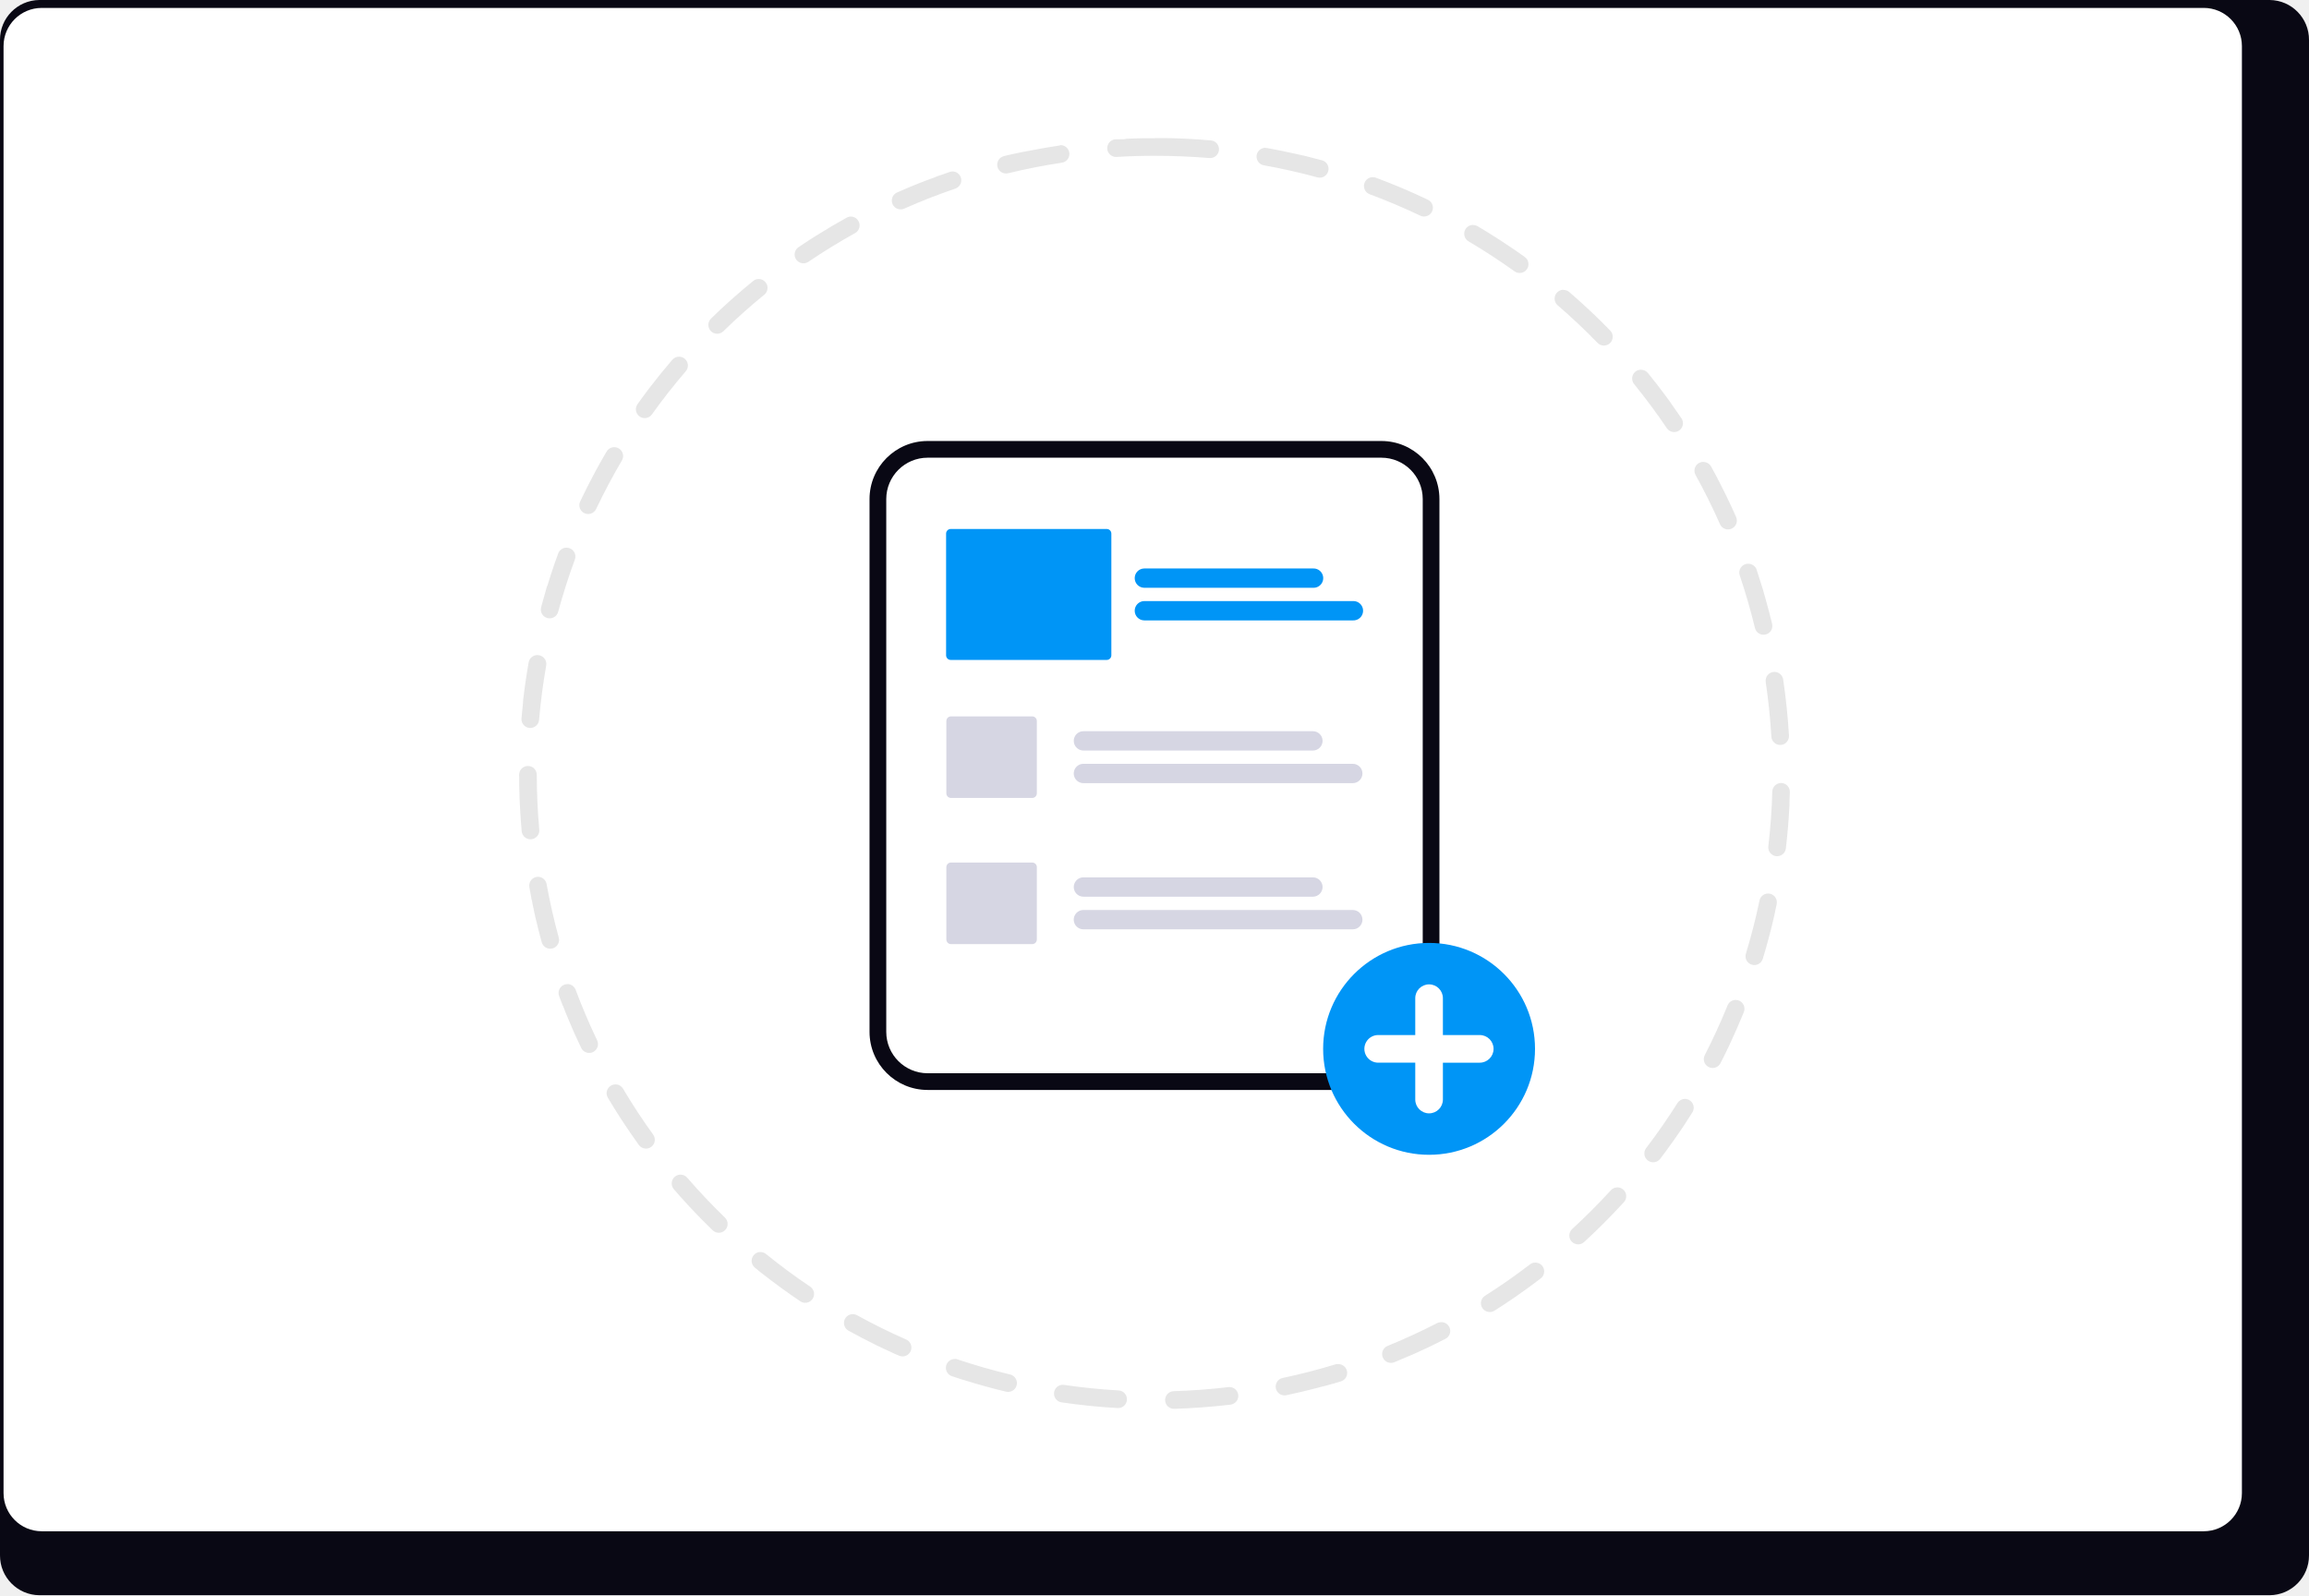
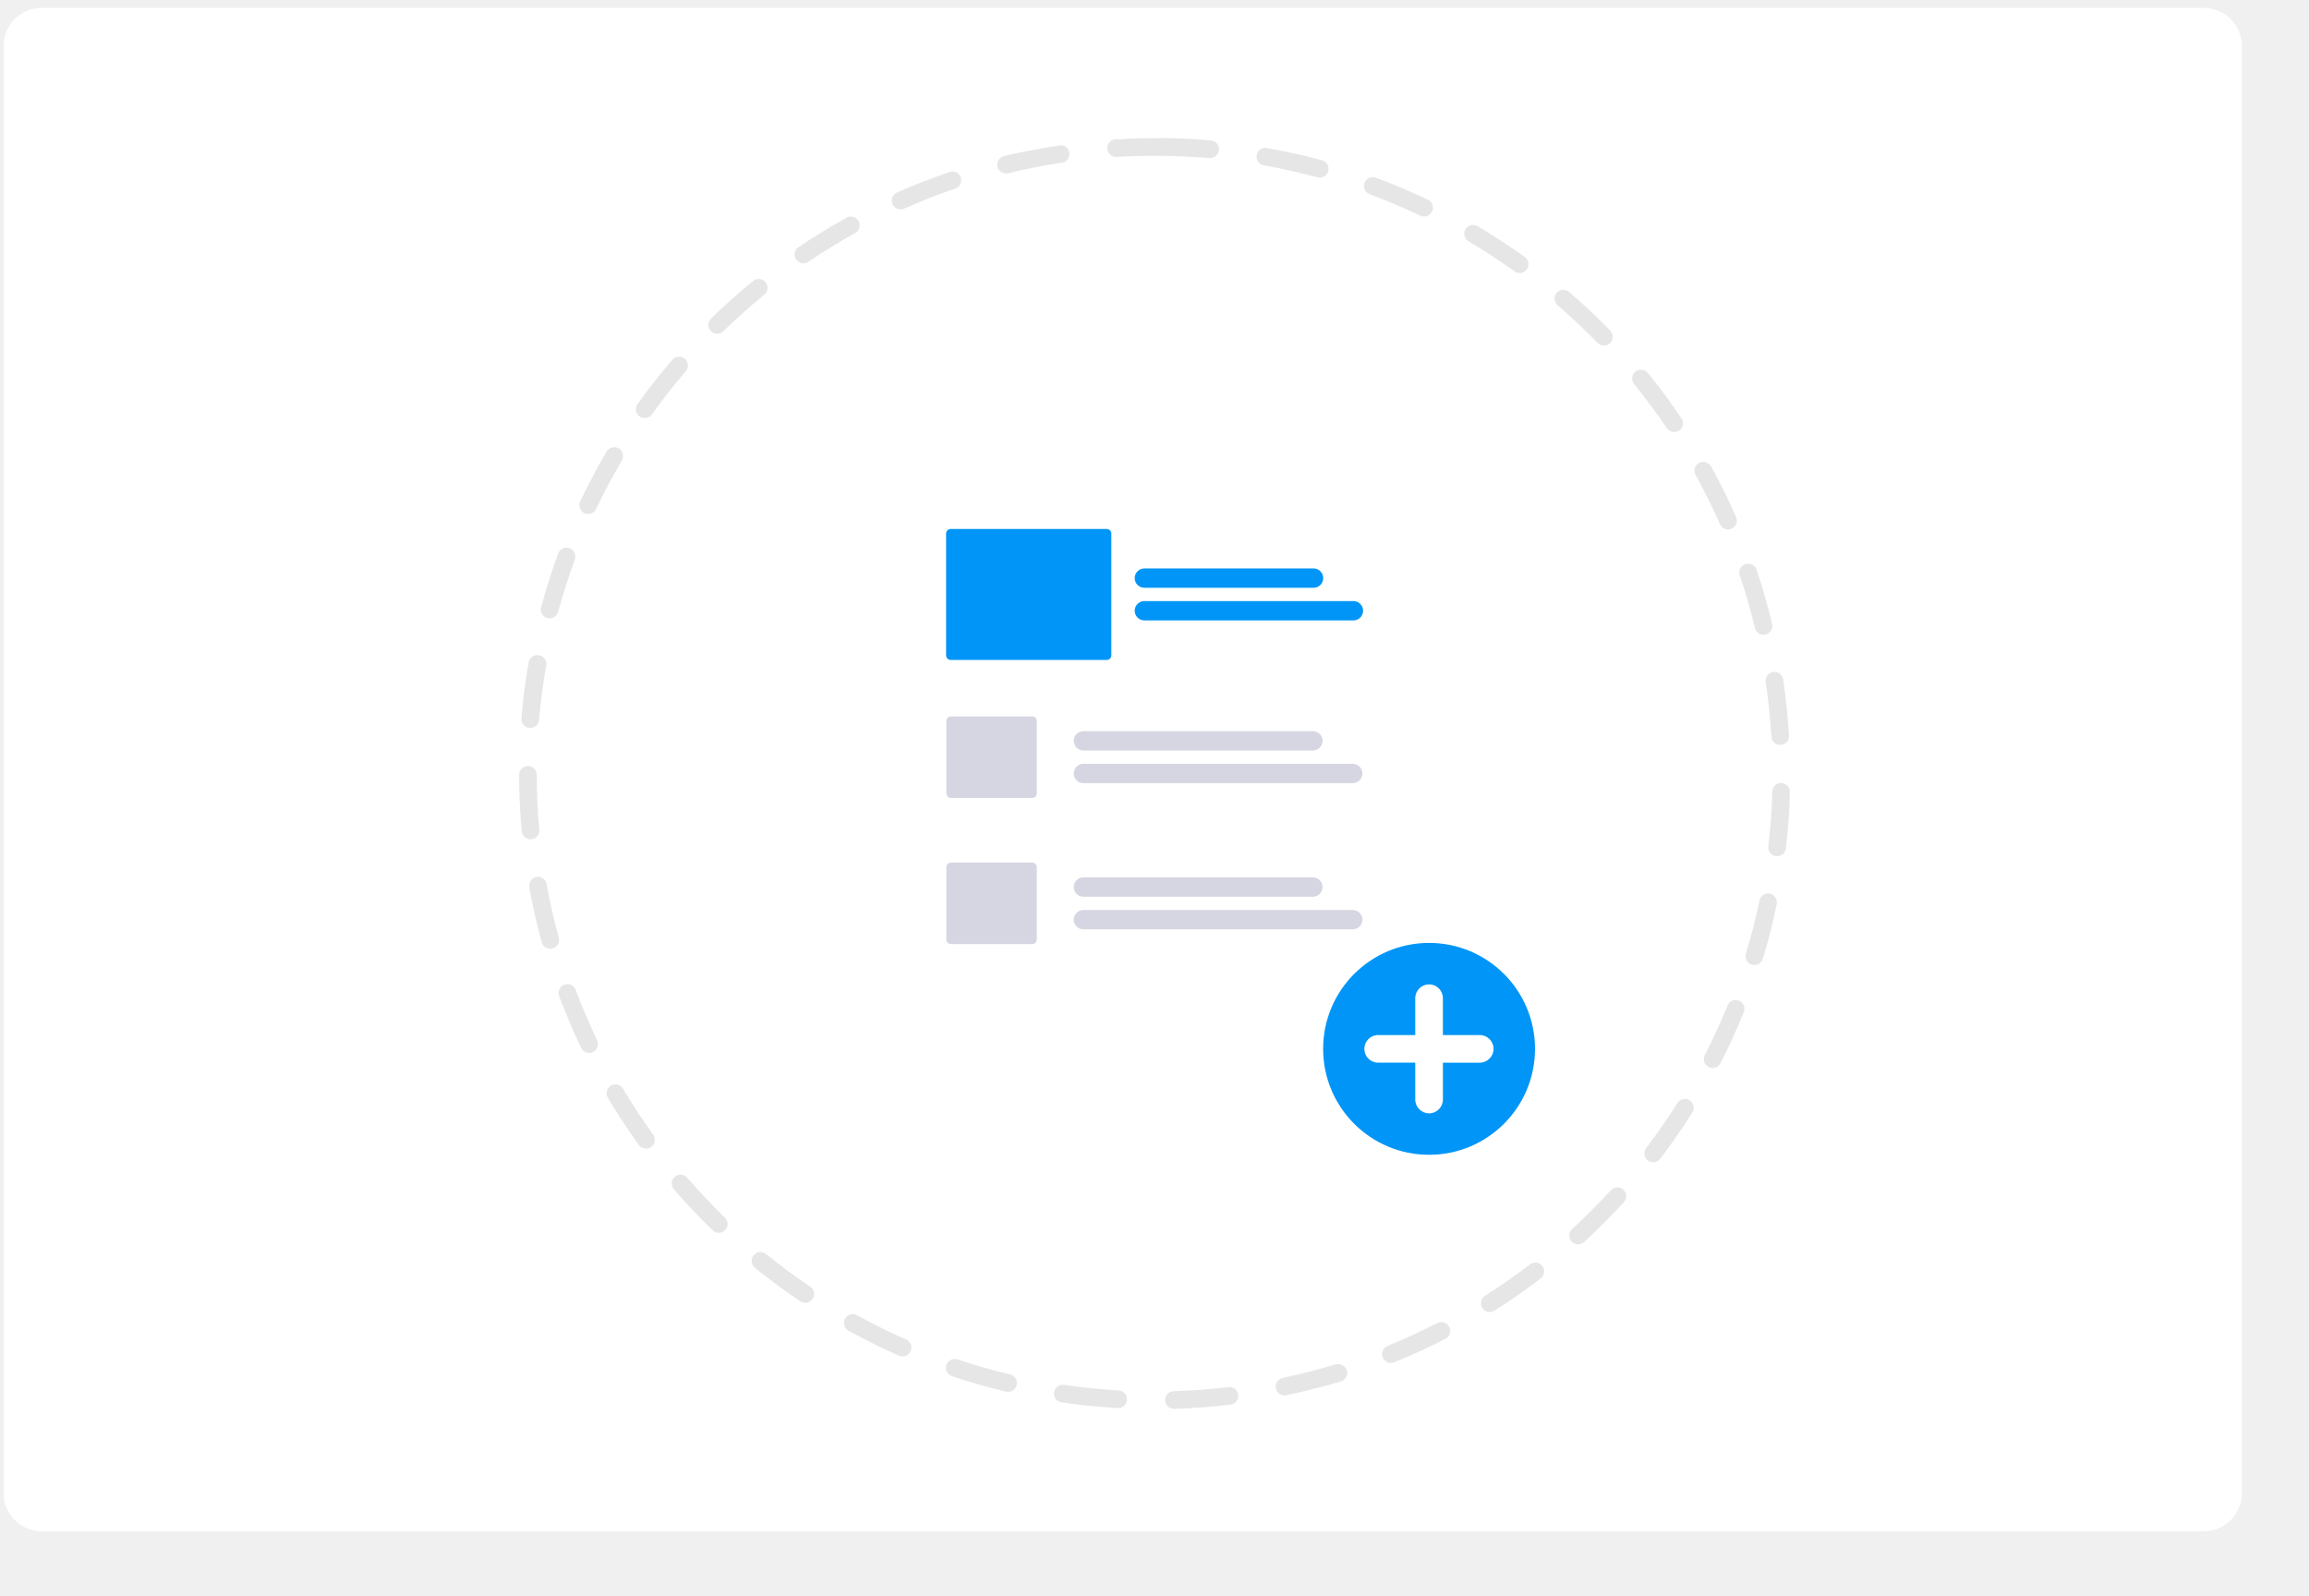
<svg xmlns="http://www.w3.org/2000/svg" width="654.016" height="451.84" viewBox="0 0 654.016 451.84" role="img" artist="Katerina Limpitsouni" source="https://undraw.co/">
  <g transform="translate(-632.999 -314)">
-     <path d="M1209.326,232.384H577.582a11.246,11.246,0,0,0-11.136,11.328V672.92a11.24,11.24,0,0,0,11.136,11.3h631.744a11.241,11.241,0,0,0,11.136-11.3V243.713a11.246,11.246,0,0,0-11.135-11.328Z" transform="translate(66.553 81.615)" fill="#090814" />
+     <path d="M1209.326,232.384H577.582a11.246,11.246,0,0,0-11.136,11.328V672.92a11.24,11.24,0,0,0,11.136,11.3h631.744a11.241,11.241,0,0,0,11.136-11.3V243.713a11.246,11.246,0,0,0-11.135-11.328Z" transform="translate(66.553 81.615)" fill="none" />
    <path d="M1189.648,232.384H577.241a10.819,10.819,0,0,0-10.8,10.818V653.059a10.814,10.814,0,0,0,10.8,10.8h612.407a10.814,10.814,0,0,0,10.8-10.8V243.2a10.818,10.818,0,0,0-10.794-10.818Z" transform="translate(67.563 83.859)" fill="#fff" />
-     <path d="M584.18,209.052H455.63a16.458,16.458,0,0,0-16.438,16.438V376.427a16.458,16.458,0,0,0,16.438,16.438H584.175a16.458,16.458,0,0,0,16.439-16.439V225.49A16.458,16.458,0,0,0,584.18,209.052Z" transform="translate(440.098 229.857)" fill="#090814" />
+     <path d="M584.18,209.052H455.63a16.458,16.458,0,0,0-16.438,16.438V376.427a16.458,16.458,0,0,0,16.438,16.438H584.175a16.458,16.458,0,0,0,16.439-16.439V225.49A16.458,16.458,0,0,0,584.18,209.052Z" transform="translate(440.098 229.857)" fill="none" />
    <path d="M593.3,222.906H464.753a11.72,11.72,0,0,0-11.706,11.706V385.548a11.719,11.719,0,0,0,11.706,11.706H593.3A11.719,11.719,0,0,0,605,385.548V234.612A11.72,11.72,0,0,0,593.3,222.906Z" transform="translate(430.982 220.734)" fill="#fff" />
    <circle cx="30.007" cy="30.007" r="30.007" transform="translate(1007.773 581.074)" fill="#0095F6" />
    <path d="M882.315,673.967H871.879V663.531a3.915,3.915,0,0,0-7.83,0v10.437H853.613a3.915,3.915,0,1,0,0,7.829h10.437v10.437a3.915,3.915,0,0,0,7.83,0V681.8h10.436a3.915,3.915,0,0,0,0-7.83Z" transform="translate(169.816 -66.801)" fill="#fff" />
    <path d="M676.423,455.16h-65a2.736,2.736,0,1,1,0-5.471h65a2.736,2.736,0,0,1,0,5.471Z" transform="translate(328.508 71.42)" fill="#d6d6e3" />
    <path d="M687.718,482.207h-76.3a2.736,2.736,0,1,1,0-5.471h76.3a2.736,2.736,0,0,1,0,5.471Z" transform="translate(328.506 53.611)" fill="#d6d6e3" />
    <path d="M676.425,576.371h-65a2.736,2.736,0,1,1,0-5.471h65a2.736,2.736,0,0,1,0,5.471Z" transform="translate(328.506 -8.393)" fill="#d6d6e3" />
    <path d="M687.718,603.421h-76.3a2.736,2.736,0,1,1,0-5.471h76.3a2.736,2.736,0,0,1,0,5.471Z" transform="translate(328.506 -26.197)" fill="#d6d6e3" />
    <path d="M527.2,460.512h-23a1.313,1.313,0,0,1-1.313-1.313V438.722a1.313,1.313,0,0,1,1.313-1.313h23a1.313,1.313,0,0,1,1.313,1.313V459.2A1.313,1.313,0,0,1,527.2,460.512Z" transform="translate(398.166 79.504)" fill="#d6d6e3" />
    <path d="M527.2,581.728h-23a1.313,1.313,0,0,1-1.313-1.313V559.933a1.313,1.313,0,0,1,1.313-1.313h23a1.314,1.314,0,0,1,1.313,1.313v20.476a1.313,1.313,0,0,1-1.313,1.319Z" transform="translate(398.166 -0.314)" fill="#d6d6e3" />
    <path d="M709.55,320.225H661.636a2.736,2.736,0,0,1,0-5.471h47.926a2.736,2.736,0,1,1,0,5.471Z" transform="translate(295.447 160.262)" fill="#0095F6" />
    <path d="M720.843,347.271H661.636a2.736,2.736,0,0,1,0-5.471h59.216a2.736,2.736,0,1,1,0,5.471Z" transform="translate(295.447 142.451)" fill="#0095F6" />
    <path d="M548.164,319.074H503.983a1.313,1.313,0,0,1-1.313-1.313V283.292a1.313,1.313,0,0,1,1.313-1.313h44.181a1.313,1.313,0,0,1,1.313,1.313v34.469a1.313,1.313,0,0,1-1.313,1.313Z" transform="translate(398.307 181.85)" fill="#0095F6" />
    <path d="M211.395,2.767a2.517,2.517,0,0,1,.442.039q4.118.735,8.171,1.655h0l.06.014h0l.424.1h0l.056.013.007,0,.054.012.008,0,.053.012.011,0,.053.012h.006l.287.067.016,0,.045.01.019,0,.041.01.024.006.039.009.025.006.038.009.027.006.036.008.032.008.031.007.037.009.049.012.041.01.027.006.039.009.024.006.042.01.024.006.04.009.027.006.04.009.024.006.044.01.02,0,.05.012.016,0,.061.015h0l.134.032h0l.06.014.012,0,.054.013.015,0,.052.013.012,0,.058.014.007,0,.4.1h0l.065.016h0q2.294.561,4.56,1.179a2.5,2.5,0,0,1-1.324,4.822c-4.978-1.357-10.082-2.5-15.168-3.413a2.5,2.5,0,0,1,.436-4.962ZM241.8,11.053a2.5,2.5,0,0,1,.865.155q7.536,2.8,14.745,6.241a2.5,2.5,0,0,1-2.163,4.508c-4.663-2.224-9.48-4.263-14.318-6.06a2.5,2.5,0,0,1,.871-4.844Zm28.444,13.565a2.489,2.489,0,0,1,1.26.342q2.79,1.65,5.513,3.4h0l.111.072,0,0,.055.035h0l.056.036h0l.512.33h0l.054.035,0,0,.055.035h0l.055.036h0l.567.37h0l.111.073,0,0,.45.3,0,0,.053.035,0,0,.055.036h0l.112.074h0l.394.262h0l.052.035.006,0,.05.034,0,0,.051.034,0,0,.053.035h0l.448.3,0,0,.051.035.008.005.047.032.009.006.046.031.011.007.044.03.011.008.042.028.014.01.045.031.008.005.277.188.006,0,.048.033.011.007.042.029.016.011.04.027.014.009.042.029.012.008.043.03.011.008.042.028.014.01.043.029.011.008.048.032.007,0,.111.076h0l.053.036.007,0,.047.032.013.009.04.027.019.013.034.023.023.016.031.022.022.015.031.021.026.018.026.018.028.019.025.017.029.02.024.017.028.02.024.016.031.021.009.007.139.1.007.005.046.032.005,0,.045.031.008.005.044.031.008.006.042.029.011.008.042.029.009.006.044.031.007,0,.047.033h0q1.153.8,2.293,1.62a2.5,2.5,0,0,1-2.917,4.061c-4.2-3.015-8.578-5.876-13.02-8.5a2.5,2.5,0,0,1,1.275-4.652Zm25.6,18.387a2.49,2.49,0,0,1,1.623.6q2.57,2.215,5.055,4.525l0,0,.045.042.005,0,.043.04.007.007.045.041,0,0,.047.044,0,0,.294.275,0,0,.045.042,0,0,.043.04.009.009.039.036.011.01.036.034.013.012.036.034.012.012.036.034.012.011.037.035.011.01.038.036.01.009.044.041,0,0,.145.137.014.013.033.032.017.016.031.029.017.016.03.029.018.017.029.027.021.02.026.025.021.02.026.025.022.021.026.025.021.02.025.024.024.022.021.02.025.024.02.019.109.1.009.009.031.029.017.016.029.028.017.016.028.027.02.019.027.026.019.018.028.027.018.018.029.027.017.017.029.028.018.017.029.028.015.014.032.031.014.013.032.031.013.013.033.032.006.006.126.121,0,0,.032.031.016.015.031.03.014.014.033.031.013.013.034.032.013.012.032.031.015.015.032.031.013.013.033.032.012.012.035.034.008.008.037.036.009.009.256.249.007.007.037.036.008.008.035.034.013.013.033.032.012.011.034.033.011.011.037.036.005.005.041.04,0,0,.042.041h0l.309.3,0,0,.041.04,0,0,.038.037.008.008.036.036.009.009.036.035.009.009.037.037.005.005.04.039,0,0,.4.393h0l.043.043,0,0q1.153,1.145,2.284,2.309a2.5,2.5,0,0,1-3.586,3.484c-3.6-3.705-7.408-7.294-11.32-10.666a2.5,2.5,0,0,1,1.634-4.394ZM317.8,65.611a2.5,2.5,0,0,1,1.933.913q2.631,3.236,5.111,6.591l0,0,.035.048.007.009.034.046,0,.006.036.049,0,0,.038.051v0l.037.051,0,0,.159.216,0,0,.037.051,0,0,.035.048.01.014.029.039.012.016.026.035.014.02.025.034.014.019.023.032.016.022.022.031.016.022.021.029.018.025.021.029.017.023.021.029.017.024.036.05.011.016.028.038.019.026.019.026.019.027.019.026.02.028.018.025.02.027.018.025.022.031.015.02.023.032.015.021.023.032.015.021.022.031.014.019.026.035.008.011.03.041,0,.007.212.3,0,.005.034.047,0,0,.033.045.005.007.032.045,0,.006.033.046,0,.006q1.455,2.031,2.856,4.1a2.5,2.5,0,1,1-4.143,2.8c-2.889-4.278-6.007-8.48-9.267-12.49a2.5,2.5,0,0,1,1.938-4.077Zm17.637,26.117a2.5,2.5,0,0,1,2.189,1.288c.436.788.87,1.587,1.294,2.382h0l.064.119h0l.222.419,0,.006.027.051.006.012.024.046.007.013.024.045.008.016.023.044.007.014.024.046.007.013.026.05,0,.008.029.055,0,0,.094.179,0,.007.026.049.01.018.021.04.011.021.019.037.012.023.018.034.013.025.016.031.014.028.017.032.013.026.017.033.013.025.016.031.015.028.008.015.048.093,0,0,.019.037.011.021.018.035.012.023.018.035.011.021.019.037.011.021.018.034.012.024.019.036.009.018.021.04.007.014.023.045,0,.007.2.38,0,0,.026.052,0,0,.027.053,0,0,.027.053h0l.028.054v0q1.463,2.862,2.826,5.784h0l.024.051,0,.008.022.047.006.012.02.042.009.019.019.041.008.017.019.041.009.019.019.041.008.016.019.041.01.021.056.121.016.034.01.022.018.039.009.019.019.04.01.021.019.041.008.018.02.044.007.016.022.047.006.012.023.049.005.011.026.057h0c.361.787.715,1.573,1.065,2.366a2.5,2.5,0,0,1-4.578,2.011c-2.085-4.721-4.41-9.407-6.91-13.929a2.5,2.5,0,0,1,2.185-3.71Zm12.732,28.825a2.5,2.5,0,0,1,2.367,1.7l0,.014.005.015.017.049,0,.013.017.051,0,.014.017.051,0,.012.018.054,0,.01.13.389h0l.021.064h0q.8,2.39,1.528,4.805l0,.006.019.062v0l.119.4v0l.018.061,0,.01.017.055,0,.01.016.054,0,.013.016.054,0,.01.016.054,0,.013.077.258,0,.015.015.05,0,.016.013.046.007.022.012.042.007.023.012.04.007.024.012.041.007.023.012.041.007.024.015.05,0,.015.018.061.006.02.012.043.008.026.011.037.009.03.01.033.009.03.009.032.01.033.009.03.009.032.009.032.009.032.01.034.008.029.009.033.021.073.005.019.011.039.007.023.011.038.007.026.011.04.006.021.012.042.006.021.012.041.006.021.012.041.006.021.012.043,0,.011.083.291h0l.016.057,0,.005.015.052,0,.011.015.052,0,.007.016.055v0q.935,3.309,1.746,6.668a2.5,2.5,0,0,1-4.86,1.173c-1.212-5.02-2.665-10.045-4.32-14.935a2.5,2.5,0,0,1,2.368-3.3Zm7.4,30.633a2.5,2.5,0,0,1,2.468,2.123q1.168,7.857,1.649,15.927a2.5,2.5,0,0,1-4.992.286c-.3-5.165-.844-10.369-1.6-15.467a2.5,2.5,0,0,1,2.476-2.868Zm1.859,31.467h.073a2.5,2.5,0,0,1,2.428,2.56c-.03,1.043-.068,2.071-.115,3.109v.012l0,.054v.022l0,.045v.024l0,.044v.027l0,.038v.03l0,.033,0,.067v.031l0,.039v.026l0,.042v.024l0,.045v.018l0,.049v.014q-.3,6.141-1.011,12.171a2.5,2.5,0,1,1-4.966-.582c.6-5.118.979-10.338,1.126-15.514A2.5,2.5,0,0,1,357.425,182.653Zm-3.675,31.3a2.5,2.5,0,0,1,2.452,3q-.215,1.028-.441,2.054l0,.007-.013.06,0,.008-.013.057,0,.012-.012.056,0,.01-.012.055,0,.013-.014.063v0l-.03.133,0,.022-.009.041-.008.034-.007.03-.008.034-.007.031-.008.035-.006.028-.008.037-.006.027-.009.038-.005.024-.009.04,0,.018-.051.224,0,.007-.012.053,0,.009-.012.052,0,.012-.012.051,0,.009-.013.055v0q-1.4,6.11-3.212,12.057a2.5,2.5,0,0,1-4.784-1.455c1.5-4.938,2.8-10,3.854-15.061A2.5,2.5,0,0,1,353.751,213.955ZM344.584,244.1a2.5,2.5,0,0,1,2.32,3.431q-1.854,4.577-3.949,9.027v0l-.028.059,0,0-.027.058,0,0-.028.058v0l-.027.057,0,0-.145.306,0,0-.027.056,0,.01-.023.049-.007.014-.021.045-.009.018-.02.043-.008.016-.021.044-.008.018-.02.042-.009.018-.02.041-.01.02-.027.056h0l-.029.061h0l-.029.06-.009.018-.019.039-.014.028-.015.032-.014.029-.014.028-.015.032-.013.027-.016.033-.011.024-.017.035-.012.026-.016.033-.011.023-.017.036-.01.021-.018.038-.007.014-.073.151,0,.005-.021.043-.008.016-.018.037-.01.021-.019.04-.008.017-.019.039-.009.019-.02.04-.008.016-.02.041-.008.016-.022.044,0,.008-.024.05v0l-.162.331,0,.005-.026.053v0l-.026.053,0,0-.026.052,0,0-.026.053,0,0q-.661,1.342-1.343,2.671a2.5,2.5,0,0,1-4.448-2.283c2.359-4.6,4.538-9.353,6.476-14.136A2.5,2.5,0,0,1,344.584,244.1ZM330.2,272.137a2.5,2.5,0,0,1,2.111,3.835q-.9,1.428-1.83,2.839l0,0-.032.048,0,.006-.029.044-.007.011-.029.043,0,.007-.03.046,0,.006-.162.245-.008.012-.02.031-.017.026-.018.027-.018.027-.018.027-.019.028-.017.025-.019.029-.017.026-.02.03-.016.024-.02.031-.016.023-.022.033-.014.022-.023.035-.012.018-.029.043-.007.011-.112.167h0l-.036.054,0,.006-.033.049-.006.009-.031.047-.006.008-.031.046-.008.011-.031.045-.006.008-.033.048,0,.007-.035.051,0,0q-2.193,3.259-4.52,6.412l-.006.008-.032.043-.01.014-.03.04-.009.012-.03.041-.01.014-.03.041-.008.011-.03.041-.01.013-.034.046,0,.005-.037.05,0,0-.079.106-.01.013-.03.04-.011.015-.027.037-.015.02-.024.032-.016.022-.022.03-.017.023-.022.03-.018.024-.019.026-.021.028-.018.023-.023.03-.013.017-.026.035-.01.014-.028.038-.006.008-.176.235-.008.01-.03.039-.009.012-.029.039-.009.011-.03.04-.008.01-.03.039-.009.012-.03.039-.008.011-.03.04-.008.01-.032.043h0q-.282.374-.566.745a2.5,2.5,0,1,1-3.975-3.033c3.135-4.108,6.122-8.4,8.878-12.768A2.5,2.5,0,0,1,330.2,272.137Zm-19.121,25.055a2.5,2.5,0,0,1,1.851,4.18q-3.8,4.161-7.86,8.083l0,0-.045.043-.006.006-.04.039-.011.011-.037.036-.01.01-.037.036-.012.011-.035.034-.012.012-.035.033-.014.013-.037.035-.01.01-.042.041-.005.005-.095.091-.017.016-.03.029-.021.02-.024.023-.028.027-.018.017-.03.029-.015.015-.031.03-.016.015-.032.031-.012.012-.036.034-.009.008-.039.037,0,0q-1.288,1.228-2.6,2.431a2.5,2.5,0,0,1-3.379-3.685c3.807-3.491,7.5-7.195,10.988-11.008A2.494,2.494,0,0,1,311.076,297.191Zm-23.232,21.3a2.5,2.5,0,0,1,1.529,4.479q-3.407,2.61-6.942,5.062l-.005,0-.051.035,0,0-.052.036,0,0-.055.038h0l-.278.192,0,0-.05.034-.011.007-.043.03-.015.01-.039.027-.016.011-.037.025-.02.014-.035.024-.018.012-.036.025-.019.013-.035.024-.019.013-.031.021-.025.017-.028.019-.025.017-.031.021-.051.035-.024.016-.03.021-.023.016-.029.02-.026.018-.03.02-.022.015-.033.023-.02.014-.035.024-.017.011-.038.026-.015.01-.038.026-.013.009-.041.028-.01.007-.045.03h0q-2.3,1.561-4.655,3.053a2.5,2.5,0,1,1-2.677-4.223c4.359-2.764,8.65-5.759,12.752-8.9A2.489,2.489,0,0,1,287.843,318.493Zm-26.617,16.873a2.5,2.5,0,0,1,1.148,4.723q-2.436,1.256-4.914,2.439l0,0-.445.211-.006,0-.05.024-.007,0-.049.023-.01,0-.047.022-.01,0-.047.022-.012.005-.047.022-.008,0-.05.024,0,0-.277.13h0l-.046.022-.013.006-.044.021-.014.006-.042.02-.018.008-.041.019-.017.008-.04.019-.018.009-.042.02-.013.006-.045.021-.012.006-.205.1-.013.006-.041.019-.018.008-.037.017-.023.011-.038.018-.019.009-.039.018-.021.009-.037.017-.022.01-.036.017-.025.011-.034.016-.024.011-.035.016-.026.012-.033.015-.039.018-.037.017-.041.019-.031.014-.028.013-.034.016-.025.012-.031.014-.03.014-.029.013-.03.014-.03.014-.03.014-.03.014-.031.014-.027.012-.034.016-.026.012-.032.015-.027.012-.033.015-.027.012-.059.027h0l-.057.026-.019.009-.042.019-.02.009-.038.017-.023.011-.038.017-.023.01-.036.016-.026.012-.034.015-.027.012-.032.014-.028.013-.035.016-.024.011-.042.019-.017.008-.059.027h0l-.062.028,0,0-.055.025-.015.007-.045.02-.019.008-.041.018-.02.009-.04.018-.022.01-.04.018-.018.008-.044.02-.016.007-.047.021-.012.005-.052.023-.009,0-.245.109-.013.006-.049.022-.012.005-.049.022-.013.006-.049.022-.013.006-.047.021-.015.007-.049.022-.01,0-.054.024-.006,0-.373.164h0l-.059.026,0,0-.057.025-.007,0-.054.024-.008,0-.053.023-.009,0c-1.405.615-2.812,1.209-4.235,1.788a2.5,2.5,0,0,1-1.88-4.633c4.78-1.946,9.532-4.134,14.124-6.5A2.489,2.489,0,0,1,261.226,335.365Zm-29.182,11.883a2.5,2.5,0,0,1,.738,4.889q-.852.261-1.707.513h0l-.066.019h0l-.332.1h0l-.062.018-.01,0-.055.016-.011,0-.053.015-.014,0-.053.015-.011,0-.053.015-.014,0-.2.057h0l-.059.017-.017.005-.047.014-.019.005-.045.013-.02.006-.046.013-.02.006-.042.012-.023.007-.046.013-.018.005-.057.016-.007,0-.065.019-.013,0-.049.014-.027.008-.037.01-.027.008-.037.011-.03.008-.032.009-.032.009-.03.009-.035.01-.027.008-.034.01-.031.009-.034.01-.027.008-.128.036-.032.009-.033.009-.028.008-.037.011-.026.007-.039.011-.023.006-.039.011-.025.007-.039.011-.021.006-.042.012-.018.005-.045.013h0l-.173.048-.008,0-.048.013-.015,0-.045.012-.017,0-.047.013-.014,0-.046.013-.017,0-.047.013-.012,0-.05.014-.01,0-.228.063h-.005l-.054.015-.006,0-.052.014-.011,0-.05.014-.012,0-.049.013-.013,0-.051.014h0l-.357.1h0l-.053.014-.011,0-.052.014-.006,0-.056.015h0l-.419.112h0l-.056.015-.006,0-.057.015h0l-.059.016h0l-.482.127h0q-4.229,1.11-8.536,2.018a2.5,2.5,0,1,1-1.031-4.893c5.054-1.065,10.119-2.371,15.054-3.882A2.5,2.5,0,0,1,232.044,347.248Zm-30.832,6.5a2.5,2.5,0,0,1,.3,4.981q-7.884.939-15.966,1.189a2.5,2.5,0,0,1-.146-5c5.175-.157,10.394-.545,15.511-1.154A2.517,2.517,0,0,1,201.212,353.746ZM154,353.11a2.519,2.519,0,0,1,.366.027c5.1.748,10.3,1.277,15.471,1.573a2.5,2.5,0,0,1-.276,4.992q-8.067-.461-15.93-1.62A2.5,2.5,0,0,1,154,353.11Zm-30.643-7.338a2.5,2.5,0,0,1,.8.131c4.893,1.646,9.92,3.091,14.942,4.293a2.5,2.5,0,0,1-1.162,4.863l-.016,0h0l-.066-.016h0l-.063-.015h0l-.063-.015h0q-5.831-1.4-11.506-3.18h0l-.062-.019h0l-.059-.019-.008,0-.055-.017-.01,0-.055-.017-.01,0-.129-.04-.014,0-.048-.015-.026-.008-.035-.011-.032-.01-.031-.01-.034-.011-.025-.008-.039-.012-.021-.007-.043-.014-.014,0-.049-.015-.006,0q-1.422-.452-2.834-.927a2.5,2.5,0,0,1,.8-4.87ZM94.515,333.1a2.489,2.489,0,0,1,1.2.31c4.526,2.492,9.217,4.809,13.942,6.885a2.5,2.5,0,0,1-2.009,4.578l-.032-.014-.014-.006-.046-.02-.015-.007-.046-.02-.015-.007-.051-.023-.009,0-.061-.027-.009,0-.051-.023-.019-.008-.041-.018-.023-.01-.037-.016-.028-.012-.031-.014-.03-.013-.029-.013-.033-.014-.026-.012-.033-.015-.026-.011-.036-.016-.021-.009-.038-.017-.021-.009-.038-.017-.021-.009-.037-.017-.01,0-.094-.042-.011,0-.044-.02-.015-.007-.04-.018-.02-.009-.041-.018-.016-.007-.042-.019-.017-.008-.041-.019-.017-.008-.041-.018-.019-.008-.042-.019-.012-.005-.048-.022-.006,0-.277-.125,0,0-.046-.021-.015-.007-.043-.019-.016-.007-.042-.019L105.7,344l-.043-.02-.015-.007-.042-.019-.018-.008-.042-.019-.014-.006-.045-.021-.01,0-.275-.125h0l-.047-.022-.013-.006-.044-.02-.014-.006-.044-.02-.015-.007-.044-.02-.014-.007-.043-.02-.017-.008-.043-.02-.012-.006-.047-.022-.005,0-.275-.127-.006,0-.045-.021-.014-.007-.043-.02-.015-.007-.041-.019-.018-.008-.041-.019-.018-.008-.039-.018-.02-.009-.041-.019-.015-.007-.042-.02-.016-.008-.043-.02h0l-.159-.074-.011-.005-.041-.019-.018-.008-.036-.017-.025-.012-.034-.016-.024-.011-.034-.016-.026-.012-.032-.015-.028-.013-.031-.015-.028-.013-.033-.015-.022-.011-.037-.017-.022-.01-.037-.017-.024-.011-.034-.016-.057-.027-.027-.013-.033-.016-.028-.013-.032-.015-.026-.012-.035-.016-.026-.012-.033-.016-.027-.013-.031-.015-.029-.014-.031-.015-.026-.012-.034-.016-.026-.012-.035-.017-.024-.011-.038-.018-.022-.011-.119-.057-.005,0-.054-.026-.016-.007-.043-.02-.019-.009-.043-.021-.015-.007-.043-.021-.018-.009-.045-.021-.014-.007-.045-.022-.015-.007-.049-.023-.01-.005-.052-.025-.008,0-.057-.028h0l-.245-.118h0l-.057-.027-.007,0-.055-.026-.005,0-.055-.026-.008,0-.056-.027h0l-.058-.028,0,0Q97.327,340,93.3,337.781a2.5,2.5,0,0,1,1.216-4.686Zm-26.151-17.59a2.49,2.49,0,0,1,1.572.557c4.016,3.252,8.223,6.363,12.507,9.244a2.5,2.5,0,1,1-2.791,4.149q-5.583-3.756-10.862-7.91h0l-.046-.036-.006,0-.045-.036h0l-.048-.038h0l-.281-.222-.015-.012-.033-.026-.018-.014-.031-.025-.02-.016-.03-.024-.021-.016-.028-.023-.023-.018-.029-.023-.021-.017-.029-.023-.022-.017-.029-.023-.026-.021-.021-.017-.036-.029-.015-.012-.045-.036-.006,0-.156-.125-.007-.006-.045-.036-.008-.007L67.6,320.6l-.011-.009-.042-.034-.008-.007-.044-.035-.008-.007-.045-.036-.006-.005-.048-.039,0,0-.6-.486a2.5,2.5,0,0,1,1.579-4.44ZM45.717,293.584a2.5,2.5,0,0,1,1.892.864c3.379,3.906,6.975,7.708,10.686,11.3a2.5,2.5,0,0,1-3.471,3.6q-1.206-1.167-2.389-2.355h0l-.046-.046h0l-.046-.046h0l-.284-.286,0,0-.043-.044L52,306.556l-.038-.038-.012-.013-.034-.034-.012-.013-.033-.033-.015-.016-.03-.031-.015-.016-.029-.03-.018-.019-.028-.028-.017-.018-.03-.03-.016-.016-.034-.034-.012-.012-.031-.032-.027-.027-.034-.034-.02-.02-.025-.026-.022-.023-.024-.024-.024-.025-.019-.02-.028-.028-.018-.018-.027-.028-.018-.018-.026-.027-.02-.02-.027-.028-.014-.015-.032-.033-.013-.014-.031-.032-.013-.014-.032-.033-.011-.012-.249-.256,0,0-.039-.04-.006-.006-.035-.036-.01-.011-.034-.036-.009-.01-.035-.036-.009-.009-.036-.037-.008-.008-.036-.037-.009-.009-.037-.038,0,0-.3-.312,0,0-.041-.043,0,0-.039-.04-.006-.006-.039-.041,0,0-.04-.042,0,0-.041-.043h0l-.43-.451,0,0-.039-.041-.006-.006-.038-.04-.005-.006-.037-.039-.007-.007-.038-.04,0,0-.04-.042,0,0-.254-.268,0,0-.038-.04-.006-.006-.035-.037-.009-.01-.035-.037-.008-.008-.035-.037-.01-.01-.033-.035-.012-.013-.031-.033-.014-.015-.031-.033-.01-.011-.034-.036-.009-.009-.035-.037,0-.005-.157-.167-.011-.012-.025-.027-.021-.022-.023-.024-.021-.022-.024-.025-.02-.022-.025-.026-.02-.021-.023-.024-.022-.024L48.3,302.7l-.021-.023-.022-.024-.023-.024-.022-.024-.025-.026-.018-.019-.03-.032-.015-.017-.135-.146h0l-.044-.047-.008-.009-.037-.04-.008-.009-.036-.039-.01-.01-.037-.04-.006-.007-.039-.042-.006-.007-.041-.044,0,0-.043-.047,0,0q-1.962-2.127-3.853-4.312a2.5,2.5,0,0,1,1.9-4.126ZM27.282,268.021a2.5,2.5,0,0,1,2.152,1.224c2.636,4.437,5.505,8.813,8.528,13a2.5,2.5,0,0,1-4.049,2.934q-2.508-3.477-4.856-7.082l0,0-.033-.051-.005-.008-.031-.047-.006-.009-.029-.045-.008-.013-.028-.043-.008-.013-.028-.043-.008-.013-.033-.051,0,0-.034-.053,0,0-.036-.056v0l-.033-.052-.017-.026-.019-.029-.019-.03-.015-.024-.021-.032-.015-.023L28.6,277.4l-.013-.021-.022-.034-.013-.02-.024-.037-.009-.014-.027-.042-.007-.01-.029-.044,0-.005-.031-.049h0q-1.689-2.63-3.288-5.323a2.5,2.5,0,0,1,2.147-3.777ZM13.667,239.6a2.5,2.5,0,0,1,2.342,1.626c1.806,4.835,3.854,9.648,6.086,14.307a2.5,2.5,0,0,1-4.509,2.161q-.752-1.57-1.475-3.156l0-.009-.022-.048,0-.01-.021-.047-.006-.012-.021-.046-.005-.012-.021-.046L16,254.3l-.021-.046,0,0-.1-.215,0-.009-.018-.041-.009-.019-.017-.037-.01-.023-.016-.035-.011-.025-.016-.036-.011-.024-.015-.033-.013-.028-.014-.032-.013-.029-.013-.029-.014-.032-.013-.029-.016-.036-.01-.022-.026-.059-.007-.016-.02-.045-.008-.018-.018-.041-.01-.021-.018-.04-.008-.019-.019-.042-.008-.018-.019-.043-.008-.019-.018-.04-.009-.021-.018-.041-.008-.018-.021-.047-.005-.012-.026-.059h0l-.083-.187h0l-.026-.059,0-.009-.023-.051-.006-.013-.022-.05,0-.009-.024-.055,0-.006-.026-.059h0l-.192-.438v0l-.027-.061v0l-.027-.062h0q-.82-1.882-1.6-3.787h0l-.025-.062v0l-.025-.061v0l-.025-.061v0l-.024-.059,0,0-.154-.38h0l-.025-.061,0-.006L13,247.281l0-.012-.021-.052,0-.009-.021-.053,0-.01-.021-.053,0-.009-.021-.053,0-.011-.1-.25,0-.011-.021-.052-.005-.013-.018-.046-.008-.02-.017-.042-.008-.021-.015-.038-.01-.025-.015-.038-.009-.023-.015-.038-.01-.024-.016-.04-.008-.021-.016-.041-.008-.021-.023-.059-.015-.038-.009-.022-.015-.038-.009-.022-.015-.038-.009-.022-.016-.04-.008-.021-.015-.038-.008-.021-.016-.04-.008-.021L12.4,245.8l-.009-.022-.016-.04-.006-.015-.018-.046,0,0-.112-.287v0l-.021-.053,0-.007-.021-.054v0l-.022-.056v0q-.431-1.109-.848-2.225a2.5,2.5,0,0,1,2.342-3.375ZM5.328,209.217a2.5,2.5,0,0,1,2.457,2.057c.917,5.084,2.075,10.185,3.44,15.161A2.5,2.5,0,1,1,6.4,227.758q-.954-3.474-1.771-7h0l-.1-.418,0-.01-.011-.047,0-.017-.01-.045,0-.018-.01-.044,0-.02-.01-.043-.005-.023-.009-.039L4.46,220l-.008-.036-.005-.022-.018-.08-.005-.022-.008-.035-.007-.03L4.4,219.74l-.007-.029-.008-.036-.007-.029-.008-.035-.007-.03-.008-.034-.008-.034-.007-.03-.008-.036-.006-.028-.011-.048,0-.016L4.3,219.29l0-.016-.011-.05,0-.018-.01-.047,0-.022-.01-.045,0-.02-.01-.045L4.237,219l-.009-.043,0-.022-.01-.047,0-.018-.013-.057,0-.007-.03-.135v0l-.013-.06,0-.016-.011-.051,0-.016-.011-.048,0-.021-.01-.048,0-.017-.011-.051,0-.015-.013-.059v-.006l-.044-.2v0l-.014-.063,0-.008L4,217.927l0-.014-.012-.055,0-.011-.012-.057,0-.011-.013-.063v0l-.044-.2h0l-.014-.066,0-.009-.012-.055,0-.017-.011-.051,0-.015-.011-.051,0-.016-.011-.055,0-.01-.057-.27v0l-.012-.06,0-.016-.011-.051,0-.016-.011-.051,0-.016-.011-.054,0-.012-.012-.056,0-.011-.013-.065h0l-.028-.136v-.007l-.012-.057,0-.022-.009-.044,0-.022-.009-.044,0-.021-.009-.047,0-.02-.009-.046,0-.021-.01-.049,0-.017-.013-.065h0L3.56,215.8l0-.013-.01-.051-.005-.026-.008-.041,0-.024L3.52,215.6l-.005-.027-.007-.037-.006-.029-.007-.035-.006-.032-.007-.034-.006-.03-.007-.036-.006-.031,0-.02-.018-.093,0-.011-.008-.042,0-.023-.008-.041,0-.023-.008-.042,0-.023-.008-.043,0-.019-.009-.046,0-.017-.009-.048,0-.01-.058-.3h0l-.012-.06v0l-.012-.06v0q-.215-1.109-.415-2.223a2.5,2.5,0,0,1,2.463-2.944ZM2.5,177.825a2.5,2.5,0,0,1,2.5,2.5c.009,5.181.248,10.41.709,15.542a2.5,2.5,0,0,1-4.979.458q-.565-6.288-.694-12.689h0c0-.121,0-.24-.007-.361,0,0,0,0,0,0,0-.024,0-.041,0-.065v-.01c0-.024,0-.038,0-.062v-.009c0-.024,0-.04,0-.064v-.007c0-.048,0-.094,0-.143v0c0-.024,0-.042,0-.066v-.013c0-.018,0-.036,0-.054s0-.013,0-.02v-.14c0-.018,0-.038,0-.056v-.013c0-.048,0-.09,0-.138v-.134c0-.011,0-.021,0-.032s0-.022,0-.035,0-.023,0-.035v-.032c0-.012,0-.023,0-.035v-.031c0-.029,0-.058,0-.086,0-.006,0-.008,0-.014v-.2c0-.014,0-.029,0-.043s0-.017,0-.023,0-.029,0-.044v-.02c0-.016,0-.032,0-.047s0,0,0,0q0-.088,0-.175V181.4c0-.016,0-.033,0-.049s0-.012,0-.018,0-.033,0-.05,0-.008,0-.014v-.053c0-.006,0,0,0-.009q0-.185,0-.369v-.066H0c0-.147,0-.294,0-.441a2.5,2.5,0,0,1,2.5-2.5Zm2.708-31.4a2.5,2.5,0,0,1,2.465,2.935c-.9,5.077-1.576,10.264-2.02,15.418a2.5,2.5,0,1,1-4.982-.429q.173-2.008.39-4h0l.006-.058v-.007l.006-.054v-.011l.006-.054v-.009l.006-.054v-.01l.025-.222,0-.026,0-.036,0-.03,0-.035,0-.033,0-.033,0-.035,0-.03,0-.043,0-.023.006-.056v-.011l.016-.137,0-.014.006-.055,0-.016.006-.053,0-.016.007-.057v-.009l.008-.065v0q.618-5.331,1.544-10.569A2.5,2.5,0,0,1,5.208,146.422ZM13.441,116a2.5,2.5,0,0,1,2.345,3.367c-1.789,4.844-3.38,9.827-4.728,14.811a2.5,2.5,0,0,1-4.828-1.3q.283-1.048.579-2.089v0l.018-.062,0-.005.018-.064h0l.133-.464,0-.006L7,130.125v0l.018-.064v0l.114-.4,0-.011.016-.055,0-.01.016-.055,0-.011.016-.056,0-.009.016-.056,0-.009.018-.061v0l.077-.263,0-.007L7.328,129l0-.012.016-.053,0-.014.015-.05,0-.016.015-.051,0-.012.015-.052,0-.014.017-.056,0-.008.058-.194,0-.016.014-.048.005-.018.013-.045.007-.022.013-.044.006-.02.013-.044.006-.021.014-.046.005-.018.014-.048,0-.016.058-.193,0-.015.014-.048.007-.022.012-.041.007-.024.012-.038.008-.027.011-.037.008-.025.011-.037.008-.028.011-.036.008-.026.012-.039.008-.025.038-.125.008-.025.012-.039.008-.026.011-.037.008-.027.011-.037.009-.028.01-.033.01-.032.01-.032.009-.031.01-.032.01-.031.01-.032.01-.032L8,126.772l.04-.131.009-.029.011-.036.008-.026.012-.037.008-.024.012-.04.007-.022.012-.038.008-.026.012-.037.008-.026.011-.036.009-.027.011-.036.01-.031.009-.03.013-.04.017-.054.009-.029.013-.041.006-.02.012-.038.008-.027.011-.035.008-.027.011-.036.009-.028.011-.034.009-.028.011-.035.009-.029.01-.033.008-.027.012-.037.005-.017.047-.149.005-.017.012-.038.008-.025.012-.038.008-.025.011-.036.009-.027.012-.036.008-.025.012-.037.008-.025.012-.038.007-.022.013-.04.006-.017.053-.164h0l.013-.04.008-.024.012-.038.007-.023.013-.039.008-.024.012-.038.007-.022.013-.039.008-.024.013-.04.006-.019.014-.043.006-.018.014-.044,0-.011.05-.153.006-.017.013-.04.007-.022.012-.037.008-.026.012-.037.008-.024.012-.037.008-.025.012-.038.008-.024.012-.037.009-.026.012-.037.006-.019.047-.144.006-.019.013-.038.008-.023.012-.036.009-.027.012-.036.008-.025.012-.036.01-.029.011-.032.01-.03.011-.033.01-.03.011-.032.01-.029.011-.034.009-.026.021-.064.01-.031.01-.03.011-.032.011-.032.01-.03.011-.034.01-.029.011-.033.01-.03.011-.032.01-.031.01-.031.011-.032.011-.031.011-.033.009-.028.014-.043.006-.019.021-.063,0-.012.017-.049.009-.028.012-.035.009-.027.012-.035.009-.028.012-.035.01-.028.012-.034L9.55,122l.012-.036.009-.026.013-.039.007-.022.016-.047.006-.016.043-.127,0-.006.02-.057,0-.012.018-.051,0-.014.016-.048.006-.018.016-.046.005-.015.017-.05,0-.014.018-.051,0-.011.02-.058,0-.005.089-.258,0-.006.021-.059,0,0,.02-.059,0-.007.02-.057,0-.007.021-.06v0c.359-1.03.726-2.05,1.1-3.072A2.5,2.5,0,0,1,13.441,116ZM26.956,87.537a2.5,2.5,0,0,1,2.152,3.769c-2.623,4.452-5.075,9.073-7.288,13.735A2.5,2.5,0,1,1,17.3,102.9q1.828-3.85,3.831-7.6h0l.028-.053,0,0,.028-.053v0l.029-.053v0l.028-.052,0-.006.027-.05v0l.174-.323,0-.007.023-.042.009-.017.02-.037.011-.02.02-.037.011-.021.019-.035.012-.022.018-.033.014-.025.017-.032.014-.025.017-.032.015-.028.016-.029.016-.029.015-.028.03-.056.008-.015.024-.044.008-.014.025-.045.006-.01.026-.048.006-.012.026-.047.006-.011.026-.048.006-.01.027-.05,0-.007.029-.052,0-.007q1.371-2.506,2.819-4.963A2.5,2.5,0,0,1,26.956,87.537ZM45.3,61.907a2.5,2.5,0,0,1,1.9,4.129c-3.367,3.92-6.6,8.036-9.6,12.235a2.5,2.5,0,0,1-4.068-2.907c.21-.293.423-.589.635-.881l0,0,.037-.051,0,0,.035-.049.005-.007.034-.047,0-.007.033-.045.008-.011.034-.047,0,0,.038-.053h0l.159-.218h0l.039-.053,0,0,.035-.048.008-.011.032-.043.007-.01.032-.044.008-.012.03-.041.009-.013.028-.039L34.8,73.6l.03-.04.008-.011.032-.044.007-.01.037-.051h0l.12-.163,0,0,.036-.049.01-.013.028-.038.014-.019.026-.035.013-.018.025-.034.015-.02.025-.034L35.241,73l.026-.035.014-.018.027-.037.011-.015.027-.036.013-.018.027-.036.013-.017.029-.039.01-.013.079-.106.009-.012.03-.04.012-.016.027-.037.014-.018.025-.033.016-.021.023-.031.017-.023.022-.03.016-.022.023-.031.017-.023.023-.03.015-.021.025-.034.014-.019.03-.04.008-.011.033-.044.007-.009.12-.159.007-.009.031-.042.013-.018.027-.036.011-.015.028-.037.012-.015.029-.039.01-.014.029-.038.012-.016.028-.037.012-.016.029-.038.011-.014.031-.041.008-.011.033-.043.007-.01.161-.213,0-.006.036-.047.006-.007.035-.046.006-.008.033-.044.008-.011.031-.04L36.742,71l.031-.041.007-.01.035-.046,0-.006.038-.049,0,0,.286-.373,0,0,.038-.049,0,0,.038-.049,0,0,.039-.05h0q2.963-3.85,6.131-7.538A2.494,2.494,0,0,1,45.3,61.907Zm22.563-22a2.5,2.5,0,0,1,1.582,4.437c-4,3.265-7.905,6.749-11.6,10.356a2.5,2.5,0,0,1-3.495-3.576q.441-.43.884-.857h0l.34-.327h0l.046-.044.006-.006.042-.04.007-.007.039-.037.012-.011.036-.035.011-.011.036-.034.014-.013.034-.032.013-.013.034-.033.014-.013.037-.035.01-.01L56,49.526l.011-.01.1-.091,0,0,.044-.042.011-.011.035-.033.018-.017.03-.029.017-.016.031-.029.017-.016.031-.029.018-.017.028-.026.021-.02.028-.026.02-.018.029-.028.018-.017.03-.028L56.55,49l.025-.024.023-.021.027-.025.02-.019.047-.044.01-.009.037-.035.021-.02.026-.024.023-.021.025-.024.021-.02.027-.025.022-.02.025-.023.023-.022.023-.022L57,48.579l.023-.021.023-.022.025-.024.023-.021.025-.023.023-.021.024-.022.025-.023.024-.023.022-.02.027-.025.056-.052.012-.011.035-.032.012-.011.03-.028.019-.017.028-.026.019-.017.028-.026.02-.019.026-.025.021-.019.026-.024.023-.021.025-.023.021-.02.027-.025.021-.019.027-.025.019-.018.028-.026.02-.018.028-.026.02-.018.028-.025.035-.032.033-.03.027-.025L58,47.654l.025-.023.023-.021.024-.023.025-.023.023-.021.025-.023.023-.021.027-.024.021-.019.025-.023.024-.022.024-.022.025-.023.022-.02.026-.023.024-.022.023-.022.024-.022.025-.023.023-.021.033-.03.014-.013.047-.043.023-.021.026-.023.02-.019.028-.025.02-.018.03-.027.02-.018.027-.024.023-.021.025-.023.024-.022.024-.022.024-.022.024-.022.025-.023.021-.019.027-.025.023-.02.024-.022.03-.027.017-.015.039-.035.01-.009.049-.044,0,0,.046-.042.009-.008.039-.036.014-.013.034-.031.017-.016.031-.028.019-.018.031-.028.016-.014.035-.032.014-.012.035-.032.014-.013.034-.031.015-.014.036-.032.012-.011.04-.036.009-.008.2-.179h0l.048-.043,0,0,.044-.039.008-.007.043-.038.006-.005.043-.039.007-.007.043-.038.007-.006.045-.04,0,0,.452-.4h0l.049-.044,0,0q2.754-2.44,5.605-4.766A2.49,2.49,0,0,1,67.858,39.9ZM93.943,22.217A2.5,2.5,0,0,1,95.159,26.9c-4.512,2.506-8.969,5.247-13.246,8.147a2.5,2.5,0,0,1-2.806-4.138q1.548-1.05,3.12-2.068h0l.05-.032,0,0,.047-.03.008-.005.044-.028.011-.007.041-.027.014-.009.041-.027.01-.006.044-.029.008-.005.045-.029.007,0,.047-.03h0l.2-.126.015-.01.037-.024.017-.011.038-.024.016-.01.039-.025.016-.01.035-.023.02-.013.034-.022.021-.013.033-.021.024-.015.031-.02.026-.017.027-.017.031-.02.025-.016.032-.02.023-.014.031-.019.048-.031.031-.02.021-.013L83.548,28l.021-.014.034-.022.022-.014.033-.021.022-.014.035-.022.02-.013.035-.022.021-.013.036-.023.02-.012.037-.023.018-.012.042-.027.012-.008.226-.143h0l.055-.034.005,0,.051-.032.007,0,.049-.031.01-.006.048-.03.007,0,.051-.032.006,0,.054-.034h0q4.036-2.53,8.211-4.849A2.488,2.488,0,0,1,93.943,22.217Zm28.8-12.783a2.5,2.5,0,0,1,.806,4.867c-4.886,1.664-9.757,3.57-14.478,5.666a2.5,2.5,0,1,1-2.029-4.57q3.242-1.439,6.549-2.753l0,0,.05-.02.01,0,.047-.019.013-.005.047-.019.012,0,.047-.018.014-.005.047-.018.011,0,.048-.019.008,0,.214-.084.014-.005.041-.016.019-.008.037-.015.026-.01.033-.013.028-.011.032-.013.03-.012.031-.012.029-.011.034-.013.028-.011.032-.013.029-.011.032-.012.032-.012.042-.016.046-.018.029-.011.032-.013.027-.011.034-.013.029-.011.033-.013.029-.011.031-.012.031-.012.032-.012.027-.011.036-.014.025-.01.039-.015.021-.008.042-.016.02-.008.187-.072.011,0,.05-.019.019-.007.045-.017.017-.007.044-.017.02-.008.044-.017.018-.007.045-.017.017-.007.048-.018.013-.005.051-.02.012,0,.189-.072.006,0,.056-.021.013,0,.05-.019.013,0,.049-.019.016-.006.047-.018.016-.006.047-.018.016-.006.049-.019.012,0,.05-.019.015-.005.25-.094.016-.006.047-.018.017-.006.045-.017.02-.007.043-.016.021-.008.04-.015.023-.008.044-.016.017-.006.051-.019.011,0,.19-.071.006,0,.056-.021.018-.007.044-.016.022-.008.039-.014.026-.01.036-.013.025-.009.038-.014.026-.01.035-.013.027-.01.035-.013.027-.01L117.9,11l.022-.008.044-.016.042-.015.037-.014.033-.012.027-.01.033-.012.031-.011.031-.011.03-.011.034-.012.028-.01.035-.013.025-.009.036-.013.026-.009.036-.013.022-.008.039-.014.021-.007.042-.015h0l.174-.063h0l.052-.019.008,0,.048-.017.013,0,.05-.018.008,0,.051-.018.01,0,.05-.018.009,0,.051-.018.006,0q1.413-.508,2.837-.993A2.5,2.5,0,0,1,122.747,9.435Zm30.621-7.45a2.5,2.5,0,0,1,.369,4.973c-5.111.769-10.245,1.777-15.258,3A2.5,2.5,0,0,1,137.29,5.1c.457-.111.92-.222,1.379-.33h0l.269-.063.012,0L139,4.689l.019,0,.044-.01.024-.006.041-.01.025-.006.04-.009.025-.006.039-.009.027-.006.033-.008.033-.008h0l.1-.022.026-.006.036-.008.028-.006.036-.008.027-.006.039-.009.025-.006.038-.009.025-.006.041-.009.017,0,.047-.011.009,0,.227-.051.011,0,.051-.011.012,0,.048-.011.016,0,.049-.011.01,0,.054-.012h0l.357-.08h.006l.056-.012h.006l.055-.012.007,0,.056-.012h0l.424-.093h0l.607-.132h0l.482-.1.007,0,.055-.012h.007l.056-.012h0l.357-.075.009,0,.05-.011.014,0,.048-.01.016,0,.047-.01.017,0,.046-.009.017,0,.049-.01h0l.175-.036.009,0,.046-.01.017,0,.043-.009.022,0,.04-.008.025-.005.038-.008.028-.006.037-.008.024,0,.042-.009.017,0,.14-.029.032-.007.03-.006.035-.007.029-.006.037-.008.026-.005.041-.008.025-.005.042-.008.023,0,.043-.009.023,0,.057-.011h.006l.2-.04.012,0,.057-.011.009,0,.058-.012.011,0,.058-.012.009,0,.06-.012h.007c2.706-.536,5.426-1.01,8.175-1.424A2.517,2.517,0,0,1,153.368,1.984ZM180,0h1.805l.156,0h.366l.153,0h.282l.15,0h.287l.213,0h.223l.284.006.07,0,.071,0,.076,0h0l.287.007.071,0,.073,0h0l.36.009h0q5.57.15,11.053.634a2.5,2.5,0,0,1-.445,4.98C190.411,5.229,185.181,5,180,5h0c-3.593,0-7.226.11-10.8.328a2.5,2.5,0,0,1-.309-4.99l.045,0h.007l.066,0h.008l.266-.016h.022l.051,0,.027,0,.05,0,.028,0,.049,0,.028,0,.085,0,.036,0,.04,0,.078,0,.079,0,.047,0,.033,0,.073,0h.006l.079,0h.026l.056,0h.027l.054,0h.028l.06,0h.019l.164-.009h.012l.07,0h.017l.07,0h.012l.079,0h0l.17-.009h.005l.078,0h.01l.075,0h.009l.34-.016h0l.081,0h0L172,.174h0q1.9-.083,3.812-.127h0l.084,0h0l.345-.007h.005l.08,0h.007l.34-.006h.181l.17,0h.266l.169,0h.267l.167,0h.27l.184,0H180Z" transform="translate(780.037 353.124)" fill="#e6e6e6" />
  </g>
</svg>
